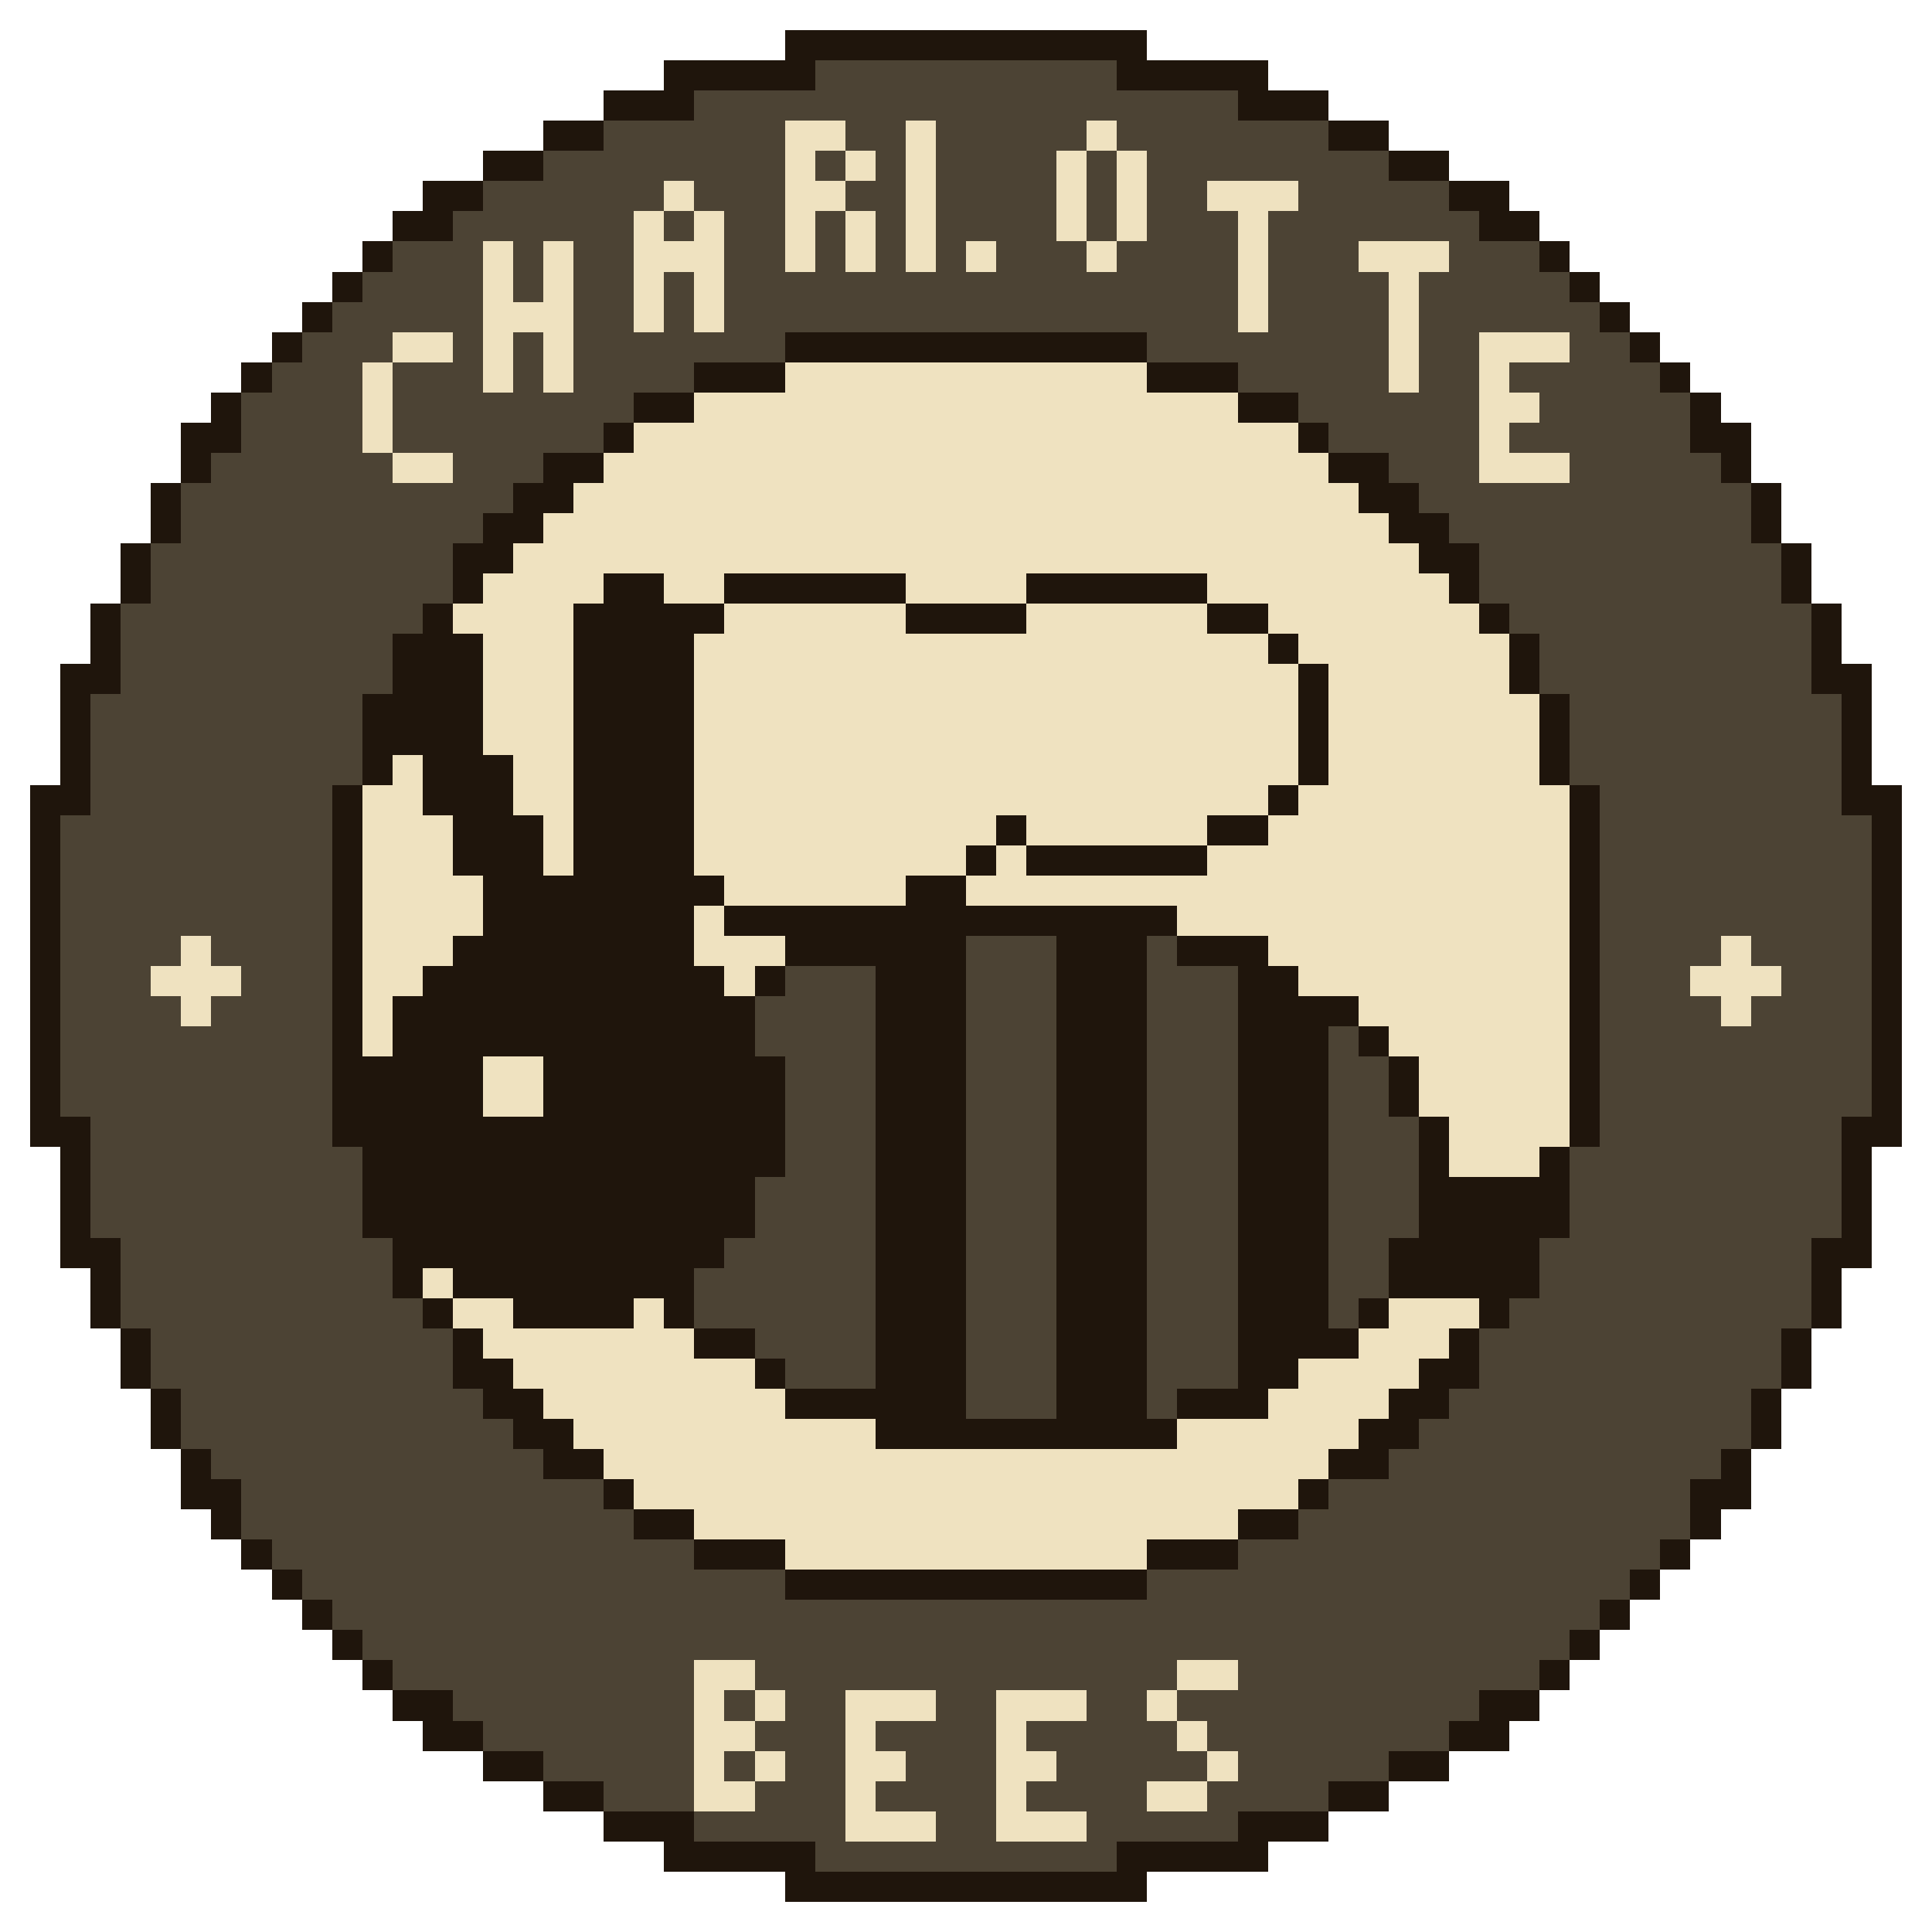
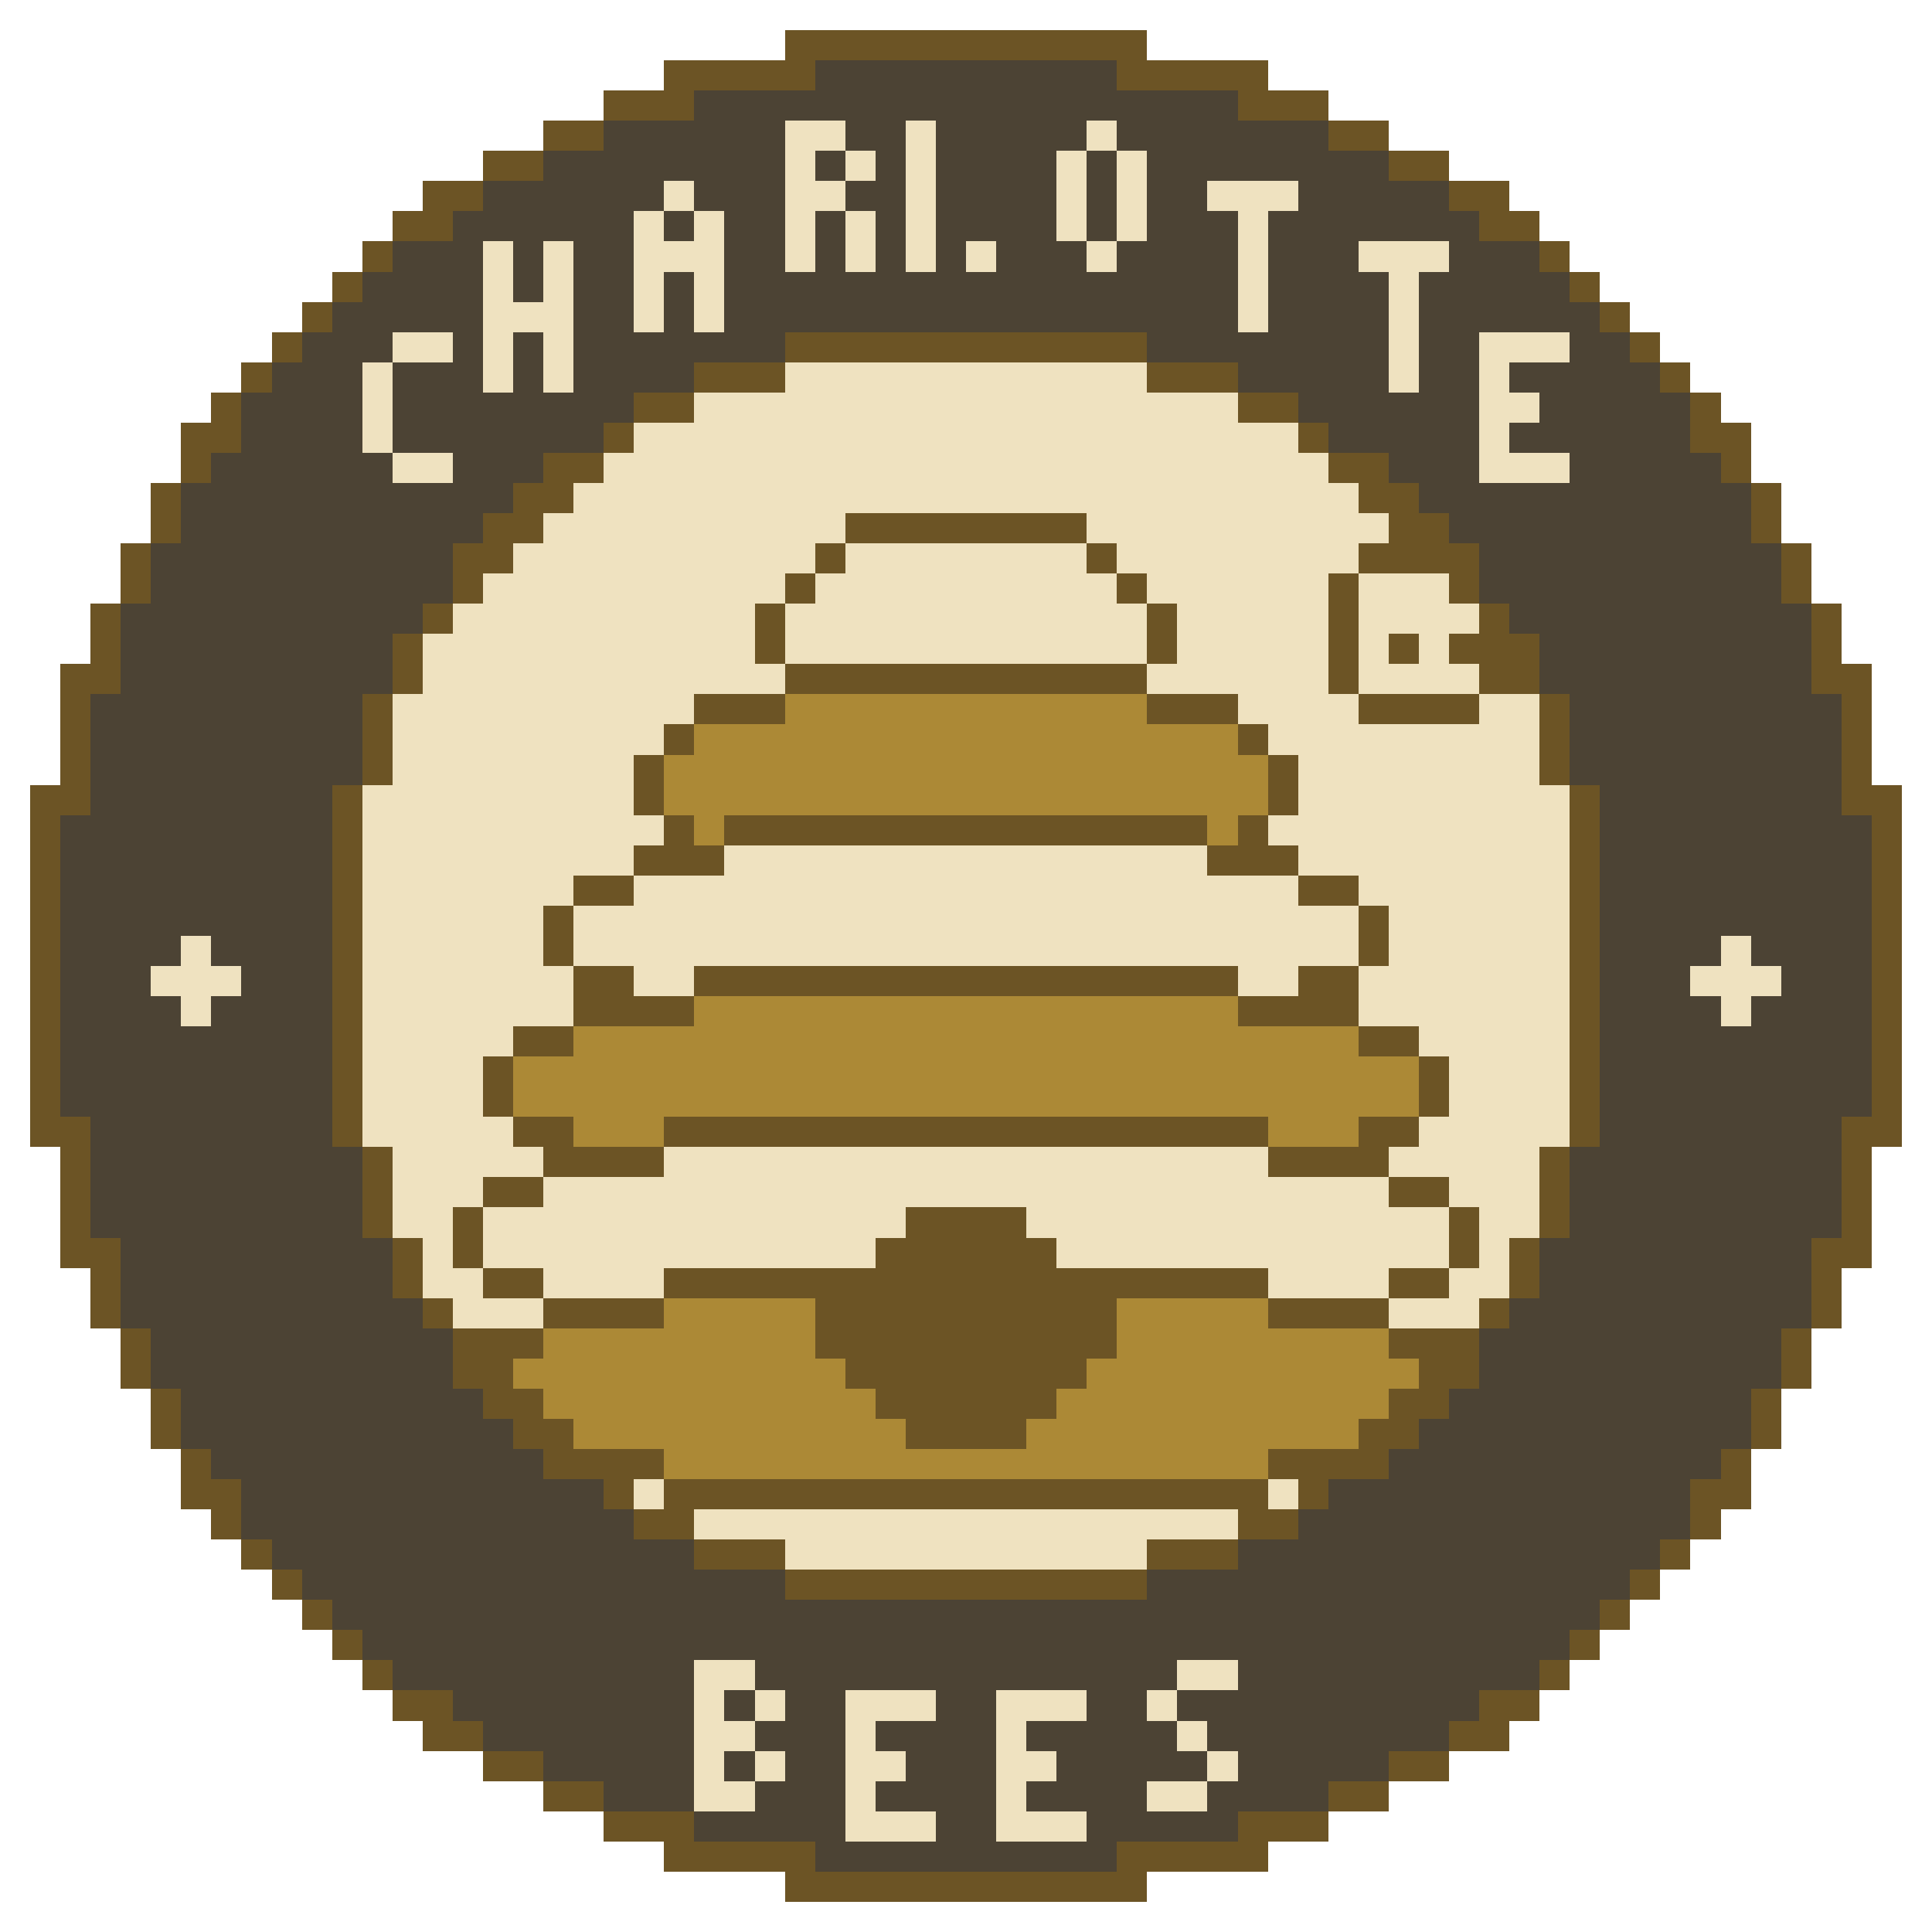
<svg xmlns="http://www.w3.org/2000/svg" viewBox="0 0 64 64" width="512" height="512" shape-rendering="crispEdges">
  <g id="logo-CHA-retro">
-     <path fill="#1f150c" d="M3 21h1v1h-1zM13 21h3v1h-3zM19 21h4v1h-4zM42 21h1v1h-1zM50 21h1v1h-1zM60 21h1v1h-1zM5 17h1v1h-1zM16 17h2v1h-2zM46 17h2v1h-2zM58 17h1v1h-1zM16 58h2v1h-2zM46 58h2v1h-2zM1 32h1v1h-1zM11 32h1v1h-1zM14 32h10v1h-10zM25 32h1v1h-1zM29 32h3v1h-3zM35 32h3v1h-3zM41 32h2v1h-2zM52 32h1v1h-1zM62 32h1v1h-1zM4 45h1v1h-1zM15 45h2v1h-2zM25 45h1v1h-1zM29 45h3v1h-3zM35 45h3v1h-3zM41 45h2v1h-2zM47 45h2v1h-2zM59 45h1v1h-1zM2 41h2v1h-2zM13 41h11v1h-11zM29 41h3v1h-3zM35 41h3v1h-3zM41 41h3v1h-3zM46 41h5v1h-5zM60 41h2v1h-2zM4 18h1v1h-1zM15 18h2v1h-2zM47 18h2v1h-2zM59 18h1v1h-1zM6 14h2v1h-2zM20 14h1v1h-1zM43 14h1v1h-1zM56 14h2v1h-2zM6 15h1v1h-1zM18 15h2v1h-2zM44 15h2v1h-2zM57 15h1v1h-1zM6 48h1v1h-1zM18 48h2v1h-2zM44 48h2v1h-2zM57 48h1v1h-1zM3 42h1v1h-1zM13 42h1v1h-1zM15 42h8v1h-8zM29 42h3v1h-3zM35 42h3v1h-3zM41 42h3v1h-3zM46 42h5v1h-5zM60 42h1v1h-1zM2 38h1v1h-1zM12 38h14v1h-14zM29 38h3v1h-3zM35 38h3v1h-3zM41 38h3v1h-3zM47 38h1v1h-1zM51 38h1v1h-1zM61 38h1v1h-1zM20 3h3v1h-3zM41 3h3v1h-3zM8 51h1v1h-1zM23 51h3v1h-3zM38 51h3v1h-3zM55 51h1v1h-1zM5 16h1v1h-1zM17 16h2v1h-2zM45 16h2v1h-2zM58 16h1v1h-1zM1 34h1v1h-1zM11 34h1v1h-1zM13 34h12v1h-12zM29 34h3v1h-3zM35 34h3v1h-3zM41 34h3v1h-3zM45 34h1v1h-1zM52 34h1v1h-1zM62 34h1v1h-1zM5 47h1v1h-1zM17 47h2v1h-2zM29 47h10v1h-10zM45 47h2v1h-2zM58 47h1v1h-1zM8 12h1v1h-1zM23 12h3v1h-3zM38 12h3v1h-3zM55 12h1v1h-1zM12 8h1v1h-1zM51 8h1v1h-1zM1 28h1v1h-1zM11 28h1v1h-1zM15 28h3v1h-3zM19 28h4v1h-4zM32 28h1v1h-1zM34 28h6v1h-6zM52 28h1v1h-1zM62 28h1v1h-1zM2 24h1v1h-1zM12 24h4v1h-4zM19 24h4v1h-4zM43 24h1v1h-1zM51 24h1v1h-1zM61 24h1v1h-1zM7 13h1v1h-1zM21 13h2v1h-2zM41 13h2v1h-2zM56 13h1v1h-1zM11 9h1v1h-1zM52 9h1v1h-1zM2 25h1v1h-1zM12 25h1v1h-1zM14 25h3v1h-3zM19 25h4v1h-4zM43 25h1v1h-1zM51 25h1v1h-1zM61 25h1v1h-1zM2 22h2v1h-2zM13 22h3v1h-3zM19 22h4v1h-4zM43 22h1v1h-1zM50 22h1v1h-1zM60 22h2v1h-2zM14 57h2v1h-2zM48 57h2v1h-2zM1 30h1v1h-1zM11 30h1v1h-1zM16 30h7v1h-7zM24 30h15v1h-15zM52 30h1v1h-1zM62 30h1v1h-1zM18 4h2v1h-2zM44 4h2v1h-2zM11 54h1v1h-1zM52 54h1v1h-1zM4 19h1v1h-1zM15 19h1v1h-1zM20 19h2v1h-2zM24 19h6v1h-6zM34 19h6v1h-6zM48 19h1v1h-1zM59 19h1v1h-1zM9 11h1v1h-1zM26 11h12v1h-12zM54 11h1v1h-1zM1 31h1v1h-1zM11 31h1v1h-1zM15 31h8v1h-8zM26 31h6v1h-6zM35 31h3v1h-3zM39 31h3v1h-3zM52 31h1v1h-1zM62 31h1v1h-1zM1 27h1v1h-1zM11 27h1v1h-1zM15 27h3v1h-3zM19 27h4v1h-4zM33 27h1v1h-1zM40 27h2v1h-2zM52 27h1v1h-1zM62 27h1v1h-1zM16 5h2v1h-2zM46 5h2v1h-2zM12 55h1v1h-1zM51 55h1v1h-1zM20 60h3v1h-3zM41 60h3v1h-3zM1 37h2v1h-2zM11 37h15v1h-15zM29 37h3v1h-3zM35 37h3v1h-3zM41 37h3v1h-3zM47 37h1v1h-1zM52 37h1v1h-1zM61 37h2v1h-2zM13 7h2v1h-2zM49 7h2v1h-2zM22 61h5v1h-5zM37 61h5v1h-5zM4 44h1v1h-1zM15 44h1v1h-1zM23 44h2v1h-2zM29 44h3v1h-3zM35 44h3v1h-3zM41 44h4v1h-4zM48 44h1v1h-1zM59 44h1v1h-1zM1 35h1v1h-1zM11 35h5v1h-5zM18 35h8v1h-8zM29 35h3v1h-3zM35 35h3v1h-3zM41 35h3v1h-3zM46 35h1v1h-1zM52 35h1v1h-1zM62 35h1v1h-1zM2 40h1v1h-1zM12 40h13v1h-13zM29 40h3v1h-3zM35 40h3v1h-3zM41 40h3v1h-3zM47 40h5v1h-5zM61 40h1v1h-1zM14 6h2v1h-2zM48 6h2v1h-2zM7 50h1v1h-1zM21 50h2v1h-2zM41 50h2v1h-2zM56 50h1v1h-1zM26 1h12v1h-12zM10 53h1v1h-1zM53 53h1v1h-1zM1 29h1v1h-1zM11 29h1v1h-1zM16 29h8v1h-8zM30 29h2v1h-2zM52 29h1v1h-1zM62 29h1v1h-1zM22 2h5v1h-5zM37 2h5v1h-5zM5 46h1v1h-1zM16 46h2v1h-2zM26 46h6v1h-6zM35 46h3v1h-3zM39 46h3v1h-3zM46 46h2v1h-2zM58 46h1v1h-1zM3 43h1v1h-1zM14 43h1v1h-1zM17 43h4v1h-4zM22 43h1v1h-1zM29 43h3v1h-3zM35 43h3v1h-3zM41 43h3v1h-3zM45 43h1v1h-1zM49 43h1v1h-1zM60 43h1v1h-1zM18 59h2v1h-2zM44 59h2v1h-2zM3 20h1v1h-1zM14 20h1v1h-1zM19 20h5v1h-5zM30 20h4v1h-4zM40 20h2v1h-2zM49 20h1v1h-1zM60 20h1v1h-1zM13 56h2v1h-2zM49 56h2v1h-2zM1 36h1v1h-1zM11 36h5v1h-5zM18 36h8v1h-8zM29 36h3v1h-3zM35 36h3v1h-3zM41 36h3v1h-3zM46 36h1v1h-1zM52 36h1v1h-1zM62 36h1v1h-1zM1 33h1v1h-1zM11 33h1v1h-1zM13 33h12v1h-12zM29 33h3v1h-3zM35 33h3v1h-3zM41 33h4v1h-4zM52 33h1v1h-1zM62 33h1v1h-1zM2 39h1v1h-1zM12 39h13v1h-13zM29 39h3v1h-3zM35 39h3v1h-3zM41 39h3v1h-3zM47 39h5v1h-5zM61 39h1v1h-1zM6 49h2v1h-2zM20 49h1v1h-1zM43 49h1v1h-1zM56 49h2v1h-2zM10 10h1v1h-1zM53 10h1v1h-1zM9 52h1v1h-1zM26 52h12v1h-12zM54 52h1v1h-1zM1 26h2v1h-2zM11 26h1v1h-1zM14 26h3v1h-3zM19 26h4v1h-4zM42 26h1v1h-1zM52 26h1v1h-1zM61 26h2v1h-2zM2 23h1v1h-1zM12 23h4v1h-4zM19 23h4v1h-4zM43 23h1v1h-1zM51 23h1v1h-1zM61 23h1v1h-1zM26 62h12v1h-12z" />
-     <path fill="#4c4334" d="M4 21h9v1h-9zM51 21h9v1h-9zM6 17h10v1h-10zM48 17h10v1h-10zM18 58h5v1h-5zM24 58h1v1h-1zM26 58h2v1h-2zM30 58h3v1h-3zM35 58h5v1h-5zM41 58h5v1h-5zM2 32h3v1h-3zM8 32h3v1h-3zM26 32h3v1h-3zM32 32h3v1h-3zM38 32h3v1h-3zM53 32h3v1h-3zM59 32h3v1h-3zM5 45h10v1h-10zM26 45h3v1h-3zM32 45h3v1h-3zM38 45h3v1h-3zM49 45h10v1h-10zM4 41h9v1h-9zM24 41h5v1h-5zM32 41h3v1h-3zM38 41h3v1h-3zM44 41h2v1h-2zM51 41h9v1h-9zM5 18h10v1h-10zM49 18h10v1h-10zM8 14h4v1h-4zM13 14h7v1h-7zM44 14h5v1h-5zM50 14h6v1h-6zM7 15h6v1h-6zM15 15h3v1h-3zM46 15h3v1h-3zM52 15h5v1h-5zM7 48h11v1h-11zM46 48h11v1h-11zM4 42h9v1h-9zM23 42h6v1h-6zM32 42h3v1h-3zM38 42h3v1h-3zM44 42h2v1h-2zM51 42h9v1h-9zM3 38h9v1h-9zM26 38h3v1h-3zM32 38h3v1h-3zM38 38h3v1h-3zM44 38h3v1h-3zM52 38h9v1h-9zM23 3h18v1h-18zM9 51h14v1h-14zM41 51h14v1h-14zM6 16h11v1h-11zM47 16h11v1h-11zM2 34h9v1h-9zM25 34h4v1h-4zM32 34h3v1h-3zM38 34h3v1h-3zM44 34h1v1h-1zM53 34h9v1h-9zM6 47h11v1h-11zM47 47h11v1h-11zM9 12h3v1h-3zM13 12h3v1h-3zM17 12h1v1h-1zM19 12h4v1h-4zM41 12h5v1h-5zM47 12h2v1h-2zM50 12h5v1h-5zM13 8h3v1h-3zM17 8h1v1h-1zM19 8h2v1h-2zM24 8h2v1h-2zM27 8h1v1h-1zM29 8h1v1h-1zM31 8h1v1h-1zM33 8h3v1h-3zM37 8h4v1h-4zM42 8h3v1h-3zM48 8h3v1h-3zM2 28h9v1h-9zM53 28h9v1h-9zM3 24h9v1h-9zM52 24h9v1h-9zM8 13h4v1h-4zM13 13h8v1h-8zM43 13h6v1h-6zM51 13h5v1h-5zM12 9h4v1h-4zM17 9h1v1h-1zM19 9h2v1h-2zM22 9h1v1h-1zM24 9h17v1h-17zM42 9h4v1h-4zM47 9h5v1h-5zM3 25h9v1h-9zM52 25h9v1h-9zM4 22h9v1h-9zM51 22h9v1h-9zM16 57h7v1h-7zM25 57h3v1h-3zM29 57h4v1h-4zM34 57h5v1h-5zM40 57h8v1h-8zM2 30h9v1h-9zM53 30h9v1h-9zM20 4h6v1h-6zM28 4h2v1h-2zM31 4h5v1h-5zM37 4h7v1h-7zM12 54h40v1h-40zM5 19h10v1h-10zM49 19h10v1h-10zM10 11h3v1h-3zM15 11h1v1h-1zM17 11h1v1h-1zM19 11h7v1h-7zM38 11h8v1h-8zM47 11h2v1h-2zM52 11h2v1h-2zM2 31h4v1h-4zM7 31h4v1h-4zM32 31h3v1h-3zM38 31h1v1h-1zM53 31h4v1h-4zM58 31h4v1h-4zM2 27h9v1h-9zM53 27h9v1h-9zM18 5h8v1h-8zM27 5h1v1h-1zM29 5h1v1h-1zM31 5h4v1h-4zM36 5h1v1h-1zM38 5h8v1h-8zM13 55h10v1h-10zM25 55h14v1h-14zM41 55h10v1h-10zM23 60h5v1h-5zM31 60h2v1h-2zM36 60h5v1h-5zM3 37h8v1h-8zM26 37h3v1h-3zM32 37h3v1h-3zM38 37h3v1h-3zM44 37h3v1h-3zM53 37h8v1h-8zM15 7h6v1h-6zM22 7h1v1h-1zM24 7h2v1h-2zM27 7h1v1h-1zM29 7h1v1h-1zM31 7h4v1h-4zM36 7h1v1h-1zM38 7h3v1h-3zM42 7h7v1h-7zM27 61h10v1h-10zM5 44h10v1h-10zM25 44h4v1h-4zM32 44h3v1h-3zM38 44h3v1h-3zM49 44h10v1h-10zM2 35h9v1h-9zM26 35h3v1h-3zM32 35h3v1h-3zM38 35h3v1h-3zM44 35h2v1h-2zM53 35h9v1h-9zM3 40h9v1h-9zM25 40h4v1h-4zM32 40h3v1h-3zM38 40h3v1h-3zM44 40h3v1h-3zM52 40h9v1h-9zM16 6h6v1h-6zM23 6h3v1h-3zM28 6h2v1h-2zM31 6h4v1h-4zM36 6h1v1h-1zM38 6h2v1h-2zM43 6h5v1h-5zM8 50h13v1h-13zM43 50h13v1h-13zM11 53h42v1h-42zM2 29h9v1h-9zM53 29h9v1h-9zM27 2h10v1h-10zM6 46h10v1h-10zM32 46h3v1h-3zM38 46h1v1h-1zM48 46h10v1h-10zM4 43h10v1h-10zM23 43h6v1h-6zM32 43h3v1h-3zM38 43h3v1h-3zM44 43h1v1h-1zM50 43h10v1h-10zM20 59h3v1h-3zM25 59h3v1h-3zM29 59h4v1h-4zM34 59h4v1h-4zM40 59h4v1h-4zM4 20h10v1h-10zM50 20h10v1h-10zM15 56h8v1h-8zM24 56h1v1h-1zM26 56h2v1h-2zM31 56h2v1h-2zM36 56h2v1h-2zM39 56h10v1h-10zM2 36h9v1h-9zM26 36h3v1h-3zM32 36h3v1h-3zM38 36h3v1h-3zM44 36h2v1h-2zM53 36h9v1h-9zM2 33h4v1h-4zM7 33h4v1h-4zM25 33h4v1h-4zM32 33h3v1h-3zM38 33h3v1h-3zM53 33h4v1h-4zM58 33h4v1h-4zM3 39h9v1h-9zM25 39h4v1h-4zM32 39h3v1h-3zM38 39h3v1h-3zM44 39h3v1h-3zM52 39h9v1h-9zM8 49h12v1h-12zM44 49h12v1h-12zM11 10h5v1h-5zM19 10h2v1h-2zM22 10h1v1h-1zM24 10h17v1h-17zM42 10h4v1h-4zM47 10h6v1h-6zM10 52h16v1h-16zM38 52h16v1h-16zM3 26h8v1h-8zM53 26h8v1h-8zM3 23h9v1h-9zM52 23h9v1h-9z" />
-     <path fill="#efe2c0" d="M16 21h3v1h-3zM23 21h19v1h-19zM43 21h7v1h-7zM18 17h28v1h-28zM23 58h1v1h-1zM25 58h1v1h-1zM28 58h2v1h-2zM33 58h2v1h-2zM40 58h1v1h-1zM5 32h3v1h-3zM12 32h2v1h-2zM24 32h1v1h-1zM43 32h9v1h-9zM56 32h3v1h-3zM17 45h8v1h-8zM43 45h4v1h-4zM17 18h30v1h-30zM12 14h1v1h-1zM21 14h22v1h-22zM49 14h1v1h-1zM13 15h2v1h-2zM20 15h24v1h-24zM49 15h3v1h-3zM20 48h24v1h-24zM14 42h1v1h-1zM48 38h3v1h-3zM26 51h12v1h-12zM19 16h26v1h-26zM12 34h1v1h-1zM46 34h6v1h-6zM19 47h10v1h-10zM39 47h6v1h-6zM12 12h1v1h-1zM16 12h1v1h-1zM18 12h1v1h-1zM26 12h12v1h-12zM46 12h1v1h-1zM49 12h1v1h-1zM16 8h1v1h-1zM18 8h1v1h-1zM21 8h3v1h-3zM26 8h1v1h-1zM28 8h1v1h-1zM30 8h1v1h-1zM32 8h1v1h-1zM36 8h1v1h-1zM41 8h1v1h-1zM45 8h3v1h-3zM12 28h3v1h-3zM18 28h1v1h-1zM23 28h9v1h-9zM33 28h1v1h-1zM40 28h12v1h-12zM16 24h3v1h-3zM23 24h20v1h-20zM44 24h7v1h-7zM12 13h1v1h-1zM23 13h18v1h-18zM49 13h2v1h-2zM16 9h1v1h-1zM18 9h1v1h-1zM21 9h1v1h-1zM23 9h1v1h-1zM41 9h1v1h-1zM46 9h1v1h-1zM13 25h1v1h-1zM17 25h2v1h-2zM23 25h20v1h-20zM44 25h7v1h-7zM16 22h3v1h-3zM23 22h20v1h-20zM44 22h6v1h-6zM23 57h2v1h-2zM28 57h1v1h-1zM33 57h1v1h-1zM39 57h1v1h-1zM12 30h4v1h-4zM23 30h1v1h-1zM39 30h13v1h-13zM26 4h2v1h-2zM30 4h1v1h-1zM36 4h1v1h-1zM16 19h4v1h-4zM22 19h2v1h-2zM30 19h4v1h-4zM40 19h8v1h-8zM13 11h2v1h-2zM16 11h1v1h-1zM18 11h1v1h-1zM46 11h1v1h-1zM49 11h3v1h-3zM6 31h1v1h-1zM12 31h3v1h-3zM23 31h3v1h-3zM42 31h10v1h-10zM57 31h1v1h-1zM12 27h3v1h-3zM18 27h1v1h-1zM23 27h10v1h-10zM34 27h6v1h-6zM42 27h10v1h-10zM26 5h1v1h-1zM28 5h1v1h-1zM30 5h1v1h-1zM35 5h1v1h-1zM37 5h1v1h-1zM23 55h2v1h-2zM39 55h2v1h-2zM28 60h3v1h-3zM33 60h3v1h-3zM48 37h4v1h-4zM21 7h1v1h-1zM23 7h1v1h-1zM26 7h1v1h-1zM28 7h1v1h-1zM30 7h1v1h-1zM35 7h1v1h-1zM37 7h1v1h-1zM41 7h1v1h-1zM16 44h7v1h-7zM45 44h3v1h-3zM16 35h2v1h-2zM47 35h5v1h-5zM22 6h1v1h-1zM26 6h2v1h-2zM30 6h1v1h-1zM35 6h1v1h-1zM37 6h1v1h-1zM40 6h3v1h-3zM23 50h18v1h-18zM12 29h4v1h-4zM24 29h6v1h-6zM32 29h20v1h-20zM18 46h8v1h-8zM42 46h4v1h-4zM15 43h2v1h-2zM21 43h1v1h-1zM46 43h3v1h-3zM23 59h2v1h-2zM28 59h1v1h-1zM33 59h1v1h-1zM38 59h2v1h-2zM15 20h4v1h-4zM24 20h6v1h-6zM34 20h6v1h-6zM42 20h7v1h-7zM23 56h1v1h-1zM25 56h1v1h-1zM28 56h3v1h-3zM33 56h3v1h-3zM38 56h1v1h-1zM16 36h2v1h-2zM47 36h5v1h-5zM6 33h1v1h-1zM12 33h1v1h-1zM45 33h7v1h-7zM57 33h1v1h-1zM21 49h22v1h-22zM16 10h3v1h-3zM21 10h1v1h-1zM23 10h1v1h-1zM41 10h1v1h-1zM46 10h1v1h-1zM12 26h2v1h-2zM17 26h2v1h-2zM23 26h19v1h-19zM43 26h9v1h-9zM16 23h3v1h-3zM23 23h20v1h-20zM44 23h7v1h-7z" />
+     <path fill="#4c4334" d="M4 21h9v1h-9zM51 21h9v1h-9zM6 17h10v1h-10zM48 17h10v1h-10zM18 58h5v1h-5zM24 58h1v1h-1zM26 58h2v1h-2zM30 58h3v1h-3zM35 58h5v1h-5zM41 58h5v1h-5zM2 32h3v1h-3zM8 32h3v1h-3zM53 32h3v1h-3zM59 32h3v1h-3zM5 45h10v1h-10zM49 45h10v1h-10zM4 41h9v1h-9zM51 41h9v1h-9zM5 18h10v1h-10zM49 18h10v1h-10zM8 14h4v1h-4zM13 14h7v1h-7zM44 14h5v1h-5zM50 14h6v1h-6zM7 15h6v1h-6zM15 15h3v1h-3zM46 15h3v1h-3zM52 15h5v1h-5zM7 48h11v1h-11zM46 48h11v1h-11zM4 42h9v1h-9zM51 42h9v1h-9zM3 38h9v1h-9zM52 38h9v1h-9zM23 3h18v1h-18zM9 51h14v1h-14zM41 51h14v1h-14zM6 16h11v1h-11zM47 16h11v1h-11zM2 34h9v1h-9zM53 34h9v1h-9zM6 47h11v1h-11zM47 47h11v1h-11zM9 12h3v1h-3zM13 12h3v1h-3zM17 12h1v1h-1zM19 12h4v1h-4zM41 12h5v1h-5zM47 12h2v1h-2zM50 12h5v1h-5zM13 8h3v1h-3zM17 8h1v1h-1zM19 8h2v1h-2zM24 8h2v1h-2zM27 8h1v1h-1zM29 8h1v1h-1zM31 8h1v1h-1zM33 8h3v1h-3zM37 8h4v1h-4zM42 8h3v1h-3zM48 8h3v1h-3zM2 28h9v1h-9zM53 28h9v1h-9zM3 24h9v1h-9zM52 24h9v1h-9zM8 13h4v1h-4zM13 13h8v1h-8zM43 13h6v1h-6zM51 13h5v1h-5zM12 9h4v1h-4zM17 9h1v1h-1zM19 9h2v1h-2zM22 9h1v1h-1zM24 9h17v1h-17zM42 9h4v1h-4zM47 9h5v1h-5zM3 25h9v1h-9zM52 25h9v1h-9zM4 22h9v1h-9zM51 22h9v1h-9zM16 57h7v1h-7zM25 57h3v1h-3zM29 57h4v1h-4zM34 57h5v1h-5zM40 57h8v1h-8zM2 30h9v1h-9zM53 30h9v1h-9zM20 4h6v1h-6zM28 4h2v1h-2zM31 4h5v1h-5zM37 4h7v1h-7zM12 54h40v1h-40zM5 19h10v1h-10zM49 19h10v1h-10zM10 11h3v1h-3zM15 11h1v1h-1zM17 11h1v1h-1zM19 11h7v1h-7zM38 11h8v1h-8zM47 11h2v1h-2zM52 11h2v1h-2zM2 31h4v1h-4zM7 31h4v1h-4zM53 31h4v1h-4zM58 31h4v1h-4zM2 27h9v1h-9zM53 27h9v1h-9zM18 5h8v1h-8zM27 5h1v1h-1zM29 5h1v1h-1zM31 5h4v1h-4zM36 5h1v1h-1zM38 5h8v1h-8zM13 55h10v1h-10zM25 55h14v1h-14zM41 55h10v1h-10zM23 60h5v1h-5zM31 60h2v1h-2zM36 60h5v1h-5zM3 37h8v1h-8zM53 37h8v1h-8zM15 7h6v1h-6zM22 7h1v1h-1zM24 7h2v1h-2zM27 7h1v1h-1zM29 7h1v1h-1zM31 7h4v1h-4zM36 7h1v1h-1zM38 7h3v1h-3zM42 7h7v1h-7zM27 61h10v1h-10zM5 44h10v1h-10zM49 44h10v1h-10zM2 35h9v1h-9zM53 35h9v1h-9zM3 40h9v1h-9zM52 40h9v1h-9zM16 6h6v1h-6zM23 6h3v1h-3zM28 6h2v1h-2zM31 6h4v1h-4zM36 6h1v1h-1zM38 6h2v1h-2zM43 6h5v1h-5zM8 50h13v1h-13zM43 50h13v1h-13zM11 53h42v1h-42zM2 29h9v1h-9zM53 29h9v1h-9zM27 2h10v1h-10zM6 46h10v1h-10zM48 46h10v1h-10zM4 43h10v1h-10zM50 43h10v1h-10zM20 59h3v1h-3zM25 59h3v1h-3zM29 59h4v1h-4zM34 59h4v1h-4zM40 59h4v1h-4zM4 20h10v1h-10zM50 20h10v1h-10zM15 56h8v1h-8zM24 56h1v1h-1zM26 56h2v1h-2zM31 56h2v1h-2zM36 56h2v1h-2zM39 56h10v1h-10zM2 36h9v1h-9zM53 36h9v1h-9zM2 33h4v1h-4zM7 33h4v1h-4zM53 33h4v1h-4zM58 33h4v1h-4zM3 39h9v1h-9zM52 39h9v1h-9zM8 49h12v1h-12zM44 49h12v1h-12zM11 10h5v1h-5zM19 10h2v1h-2zM22 10h1v1h-1zM24 10h17v1h-17zM42 10h4v1h-4zM47 10h6v1h-6zM10 52h16v1h-16zM38 52h16v1h-16zM3 26h8v1h-8zM53 26h8v1h-8zM3 23h9v1h-9zM52 23h9v1h-9z" />
+     <path fill="#6c5425" d="M3 21h1v1h-1zM13 21h1v1h-1zM25 21h1v1h-1zM38 21h1v1h-1zM44 21h1v1h-1zM46 21h1v1h-1zM48 21h3v1h-3zM60 21h1v1h-1zM5 17h1v1h-1zM16 17h2v1h-2zM28 17h8v1h-8zM46 17h2v1h-2zM58 17h1v1h-1zM16 58h2v1h-2zM46 58h2v1h-2zM1 32h1v1h-1zM11 32h1v1h-1zM19 32h2v1h-2zM23 32h18v1h-18zM43 32h2v1h-2zM52 32h1v1h-1zM62 32h1v1h-1zM4 45h1v1h-1zM15 45h2v1h-2zM28 45h8v1h-8zM47 45h2v1h-2zM59 45h1v1h-1zM2 41h2v1h-2zM13 41h1v1h-1zM15 41h1v1h-1zM29 41h6v1h-6zM48 41h1v1h-1zM50 41h1v1h-1zM60 41h2v1h-2zM4 18h1v1h-1zM15 18h2v1h-2zM27 18h1v1h-1zM36 18h1v1h-1zM45 18h4v1h-4zM59 18h1v1h-1zM6 14h2v1h-2zM20 14h1v1h-1zM43 14h1v1h-1zM56 14h2v1h-2zM6 15h1v1h-1zM18 15h2v1h-2zM44 15h2v1h-2zM57 15h1v1h-1zM6 48h1v1h-1zM18 48h4v1h-4zM42 48h4v1h-4zM57 48h1v1h-1zM3 42h1v1h-1zM13 42h1v1h-1zM16 42h2v1h-2zM22 42h20v1h-20zM46 42h2v1h-2zM50 42h1v1h-1zM60 42h1v1h-1zM2 38h1v1h-1zM12 38h1v1h-1zM18 38h4v1h-4zM42 38h4v1h-4zM51 38h1v1h-1zM61 38h1v1h-1zM20 3h3v1h-3zM41 3h3v1h-3zM8 51h1v1h-1zM23 51h3v1h-3zM38 51h3v1h-3zM55 51h1v1h-1zM5 16h1v1h-1zM17 16h2v1h-2zM45 16h2v1h-2zM58 16h1v1h-1zM1 34h1v1h-1zM11 34h1v1h-1zM17 34h2v1h-2zM45 34h2v1h-2zM52 34h1v1h-1zM62 34h1v1h-1zM5 47h1v1h-1zM17 47h2v1h-2zM30 47h4v1h-4zM45 47h2v1h-2zM58 47h1v1h-1zM8 12h1v1h-1zM23 12h3v1h-3zM38 12h3v1h-3zM55 12h1v1h-1zM12 8h1v1h-1zM51 8h1v1h-1zM1 28h1v1h-1zM11 28h1v1h-1zM21 28h3v1h-3zM40 28h3v1h-3zM52 28h1v1h-1zM62 28h1v1h-1zM2 24h1v1h-1zM12 24h1v1h-1zM22 24h1v1h-1zM41 24h1v1h-1zM51 24h1v1h-1zM61 24h1v1h-1zM7 13h1v1h-1zM21 13h2v1h-2zM41 13h2v1h-2zM56 13h1v1h-1zM11 9h1v1h-1zM52 9h1v1h-1zM2 25h1v1h-1zM12 25h1v1h-1zM21 25h1v1h-1zM42 25h1v1h-1zM51 25h1v1h-1zM61 25h1v1h-1zM2 22h2v1h-2zM13 22h1v1h-1zM26 22h12v1h-12zM44 22h1v1h-1zM49 22h2v1h-2zM60 22h2v1h-2zM14 57h2v1h-2zM48 57h2v1h-2zM1 30h1v1h-1zM11 30h1v1h-1zM18 30h1v1h-1zM45 30h1v1h-1zM52 30h1v1h-1zM62 30h1v1h-1zM18 4h2v1h-2zM44 4h2v1h-2zM11 54h1v1h-1zM52 54h1v1h-1zM4 19h1v1h-1zM15 19h1v1h-1zM26 19h1v1h-1zM37 19h1v1h-1zM44 19h1v1h-1zM48 19h1v1h-1zM59 19h1v1h-1zM9 11h1v1h-1zM26 11h12v1h-12zM54 11h1v1h-1zM1 31h1v1h-1zM11 31h1v1h-1zM18 31h1v1h-1zM45 31h1v1h-1zM52 31h1v1h-1zM62 31h1v1h-1zM1 27h1v1h-1zM11 27h1v1h-1zM22 27h1v1h-1zM24 27h16v1h-16zM41 27h1v1h-1zM52 27h1v1h-1zM62 27h1v1h-1zM16 5h2v1h-2zM46 5h2v1h-2zM12 55h1v1h-1zM51 55h1v1h-1zM20 60h3v1h-3zM41 60h3v1h-3zM1 37h2v1h-2zM11 37h1v1h-1zM17 37h2v1h-2zM22 37h20v1h-20zM45 37h2v1h-2zM52 37h1v1h-1zM61 37h2v1h-2zM13 7h2v1h-2zM49 7h2v1h-2zM22 61h5v1h-5zM37 61h5v1h-5zM4 44h1v1h-1zM15 44h3v1h-3zM27 44h10v1h-10zM46 44h3v1h-3zM59 44h1v1h-1zM1 35h1v1h-1zM11 35h1v1h-1zM16 35h1v1h-1zM47 35h1v1h-1zM52 35h1v1h-1zM62 35h1v1h-1zM2 40h1v1h-1zM12 40h1v1h-1zM15 40h1v1h-1zM30 40h4v1h-4zM48 40h1v1h-1zM51 40h1v1h-1zM61 40h1v1h-1zM14 6h2v1h-2zM48 6h2v1h-2zM7 50h1v1h-1zM21 50h2v1h-2zM41 50h2v1h-2zM56 50h1v1h-1zM26 1h12v1h-12zM10 53h1v1h-1zM53 53h1v1h-1zM1 29h1v1h-1zM11 29h1v1h-1zM19 29h2v1h-2zM43 29h2v1h-2zM52 29h1v1h-1zM62 29h1v1h-1zM22 2h5v1h-5zM37 2h5v1h-5zM5 46h1v1h-1zM16 46h2v1h-2zM29 46h6v1h-6zM46 46h2v1h-2zM58 46h1v1h-1zM3 43h1v1h-1zM14 43h1v1h-1zM18 43h4v1h-4zM27 43h10v1h-10zM42 43h4v1h-4zM49 43h1v1h-1zM60 43h1v1h-1zM18 59h2v1h-2zM44 59h2v1h-2zM3 20h1v1h-1zM14 20h1v1h-1zM25 20h1v1h-1zM38 20h1v1h-1zM44 20h1v1h-1zM49 20h1v1h-1zM60 20h1v1h-1zM13 56h2v1h-2zM49 56h2v1h-2zM1 36h1v1h-1zM11 36h1v1h-1zM16 36h1v1h-1zM47 36h1v1h-1zM52 36h1v1h-1zM62 36h1v1h-1zM1 33h1v1h-1zM11 33h1v1h-1zM19 33h4v1h-4zM41 33h4v1h-4zM52 33h1v1h-1zM62 33h1v1h-1zM2 39h1v1h-1zM12 39h1v1h-1zM16 39h2v1h-2zM46 39h2v1h-2zM51 39h1v1h-1zM61 39h1v1h-1zM6 49h2v1h-2zM20 49h1v1h-1zM22 49h20v1h-20zM43 49h1v1h-1zM56 49h2v1h-2zM10 10h1v1h-1zM53 10h1v1h-1zM9 52h1v1h-1zM26 52h12v1h-12zM54 52h1v1h-1zM1 26h2v1h-2zM11 26h1v1h-1zM21 26h1v1h-1zM42 26h1v1h-1zM52 26h1v1h-1zM61 26h2v1h-2zM2 23h1v1h-1zM12 23h1v1h-1zM23 23h3v1h-3zM38 23h3v1h-3zM45 23h4v1h-4zM51 23h1v1h-1zM61 23h1v1h-1zM26 62h12v1h-12z" />
+     <path fill="#ac8936" d="M17 45h11v1h-11zM36 45h11v1h-11zM22 48h20v1h-20zM19 34h26v1h-26zM19 47h11v1h-11zM34 47h11v1h-11zM23 24h18v1h-18zM22 25h20v1h-20zM23 27h1v1h-1zM40 27h1v1h-1zM19 37h3v1h-3zM42 37h3v1h-3zM18 44h9v1h-9zM37 44h9v1h-9zM17 35h30v1h-30zM18 46h11v1h-11zM35 46h11v1h-11zM22 43h5v1h-5zM37 43h5v1h-5zM17 36h30v1h-30zM23 33h18v1h-18zM22 26h20v1h-20zM26 23h12v1h-12z" />
+     <path fill="#efe2c0" d="M14 21h11v1h-11zM26 21h12v1h-12zM39 21h5v1h-5zM45 21h1v1h-1zM47 21h1v1h-1zM18 17h10v1h-10zM36 17h10v1h-10zM23 58h1v1h-1zM25 58h1v1h-1zM28 58h2v1h-2zM33 58h2v1h-2zM40 58h1v1h-1zM5 32h3v1h-3zM12 32h7v1h-7zM21 32h2v1h-2zM41 32h2v1h-2zM45 32h7v1h-7zM56 32h3v1h-3zM14 41h1v1h-1zM16 41h13v1h-13zM35 41h13v1h-13zM49 41h1v1h-1zM17 18h10v1h-10zM28 18h8v1h-8zM37 18h8v1h-8zM12 14h1v1h-1zM21 14h22v1h-22zM49 14h1v1h-1zM13 15h2v1h-2zM20 15h24v1h-24zM49 15h3v1h-3zM14 42h2v1h-2zM18 42h4v1h-4zM42 42h4v1h-4zM48 42h2v1h-2zM13 38h5v1h-5zM22 38h20v1h-20zM46 38h5v1h-5zM26 51h12v1h-12zM19 16h26v1h-26zM12 34h5v1h-5zM47 34h5v1h-5zM12 12h1v1h-1zM16 12h1v1h-1zM18 12h1v1h-1zM26 12h12v1h-12zM46 12h1v1h-1zM49 12h1v1h-1zM16 8h1v1h-1zM18 8h1v1h-1zM21 8h3v1h-3zM26 8h1v1h-1zM28 8h1v1h-1zM30 8h1v1h-1zM32 8h1v1h-1zM36 8h1v1h-1zM41 8h1v1h-1zM45 8h3v1h-3zM12 28h9v1h-9zM24 28h16v1h-16zM43 28h9v1h-9zM13 24h9v1h-9zM42 24h9v1h-9zM12 13h1v1h-1zM23 13h18v1h-18zM49 13h2v1h-2zM16 9h1v1h-1zM18 9h1v1h-1zM21 9h1v1h-1zM23 9h1v1h-1zM41 9h1v1h-1zM46 9h1v1h-1zM13 25h8v1h-8zM43 25h8v1h-8zM14 22h12v1h-12zM38 22h6v1h-6zM45 22h4v1h-4zM23 57h2v1h-2zM28 57h1v1h-1zM33 57h1v1h-1zM39 57h1v1h-1zM12 30h6v1h-6zM19 30h26v1h-26zM46 30h6v1h-6zM26 4h2v1h-2zM30 4h1v1h-1zM36 4h1v1h-1zM16 19h10v1h-10zM27 19h10v1h-10zM38 19h6v1h-6zM45 19h3v1h-3zM13 11h2v1h-2zM16 11h1v1h-1zM18 11h1v1h-1zM46 11h1v1h-1zM49 11h3v1h-3zM6 31h1v1h-1zM12 31h6v1h-6zM19 31h26v1h-26zM46 31h6v1h-6zM57 31h1v1h-1zM12 27h10v1h-10zM42 27h10v1h-10zM26 5h1v1h-1zM28 5h1v1h-1zM30 5h1v1h-1zM35 5h1v1h-1zM37 5h1v1h-1zM23 55h2v1h-2zM39 55h2v1h-2zM28 60h3v1h-3zM33 60h3v1h-3zM12 37h5v1h-5zM47 37h5v1h-5zM21 7h1v1h-1zM23 7h1v1h-1zM26 7h1v1h-1zM28 7h1v1h-1zM30 7h1v1h-1zM35 7h1v1h-1zM37 7h1v1h-1zM41 7h1v1h-1zM12 35h4v1h-4zM48 35h4v1h-4zM13 40h2v1h-2zM16 40h14v1h-14zM34 40h14v1h-14zM49 40h2v1h-2zM22 6h1v1h-1zM26 6h2v1h-2zM30 6h1v1h-1zM35 6h1v1h-1zM37 6h1v1h-1zM40 6h3v1h-3zM23 50h18v1h-18zM12 29h7v1h-7zM21 29h22v1h-22zM45 29h7v1h-7zM15 43h3v1h-3zM46 43h3v1h-3zM23 59h2v1h-2zM28 59h1v1h-1zM33 59h1v1h-1zM38 59h2v1h-2zM15 20h10v1h-10zM26 20h12v1h-12zM39 20h5v1h-5zM45 20h4v1h-4zM23 56h1v1h-1zM25 56h1v1h-1zM28 56h3v1h-3zM33 56h3v1h-3zM38 56h1v1h-1zM12 36h4v1h-4zM48 36h4v1h-4zM6 33h1v1h-1zM12 33h7v1h-7zM45 33h7v1h-7zM57 33h1v1h-1zM13 39h3v1h-3zM18 39h28v1h-28zM48 39h3v1h-3zM21 49h1v1h-1zM42 49h1v1h-1zM16 10h3v1h-3zM21 10h1v1h-1zM23 10h1v1h-1zM41 10h1v1h-1zM46 10h1v1h-1zM12 26h9v1h-9zM43 26h9v1h-9zM13 23h10v1h-10zM41 23h4v1h-4zM49 23h2v1h-2z" />
  </g>
</svg>
